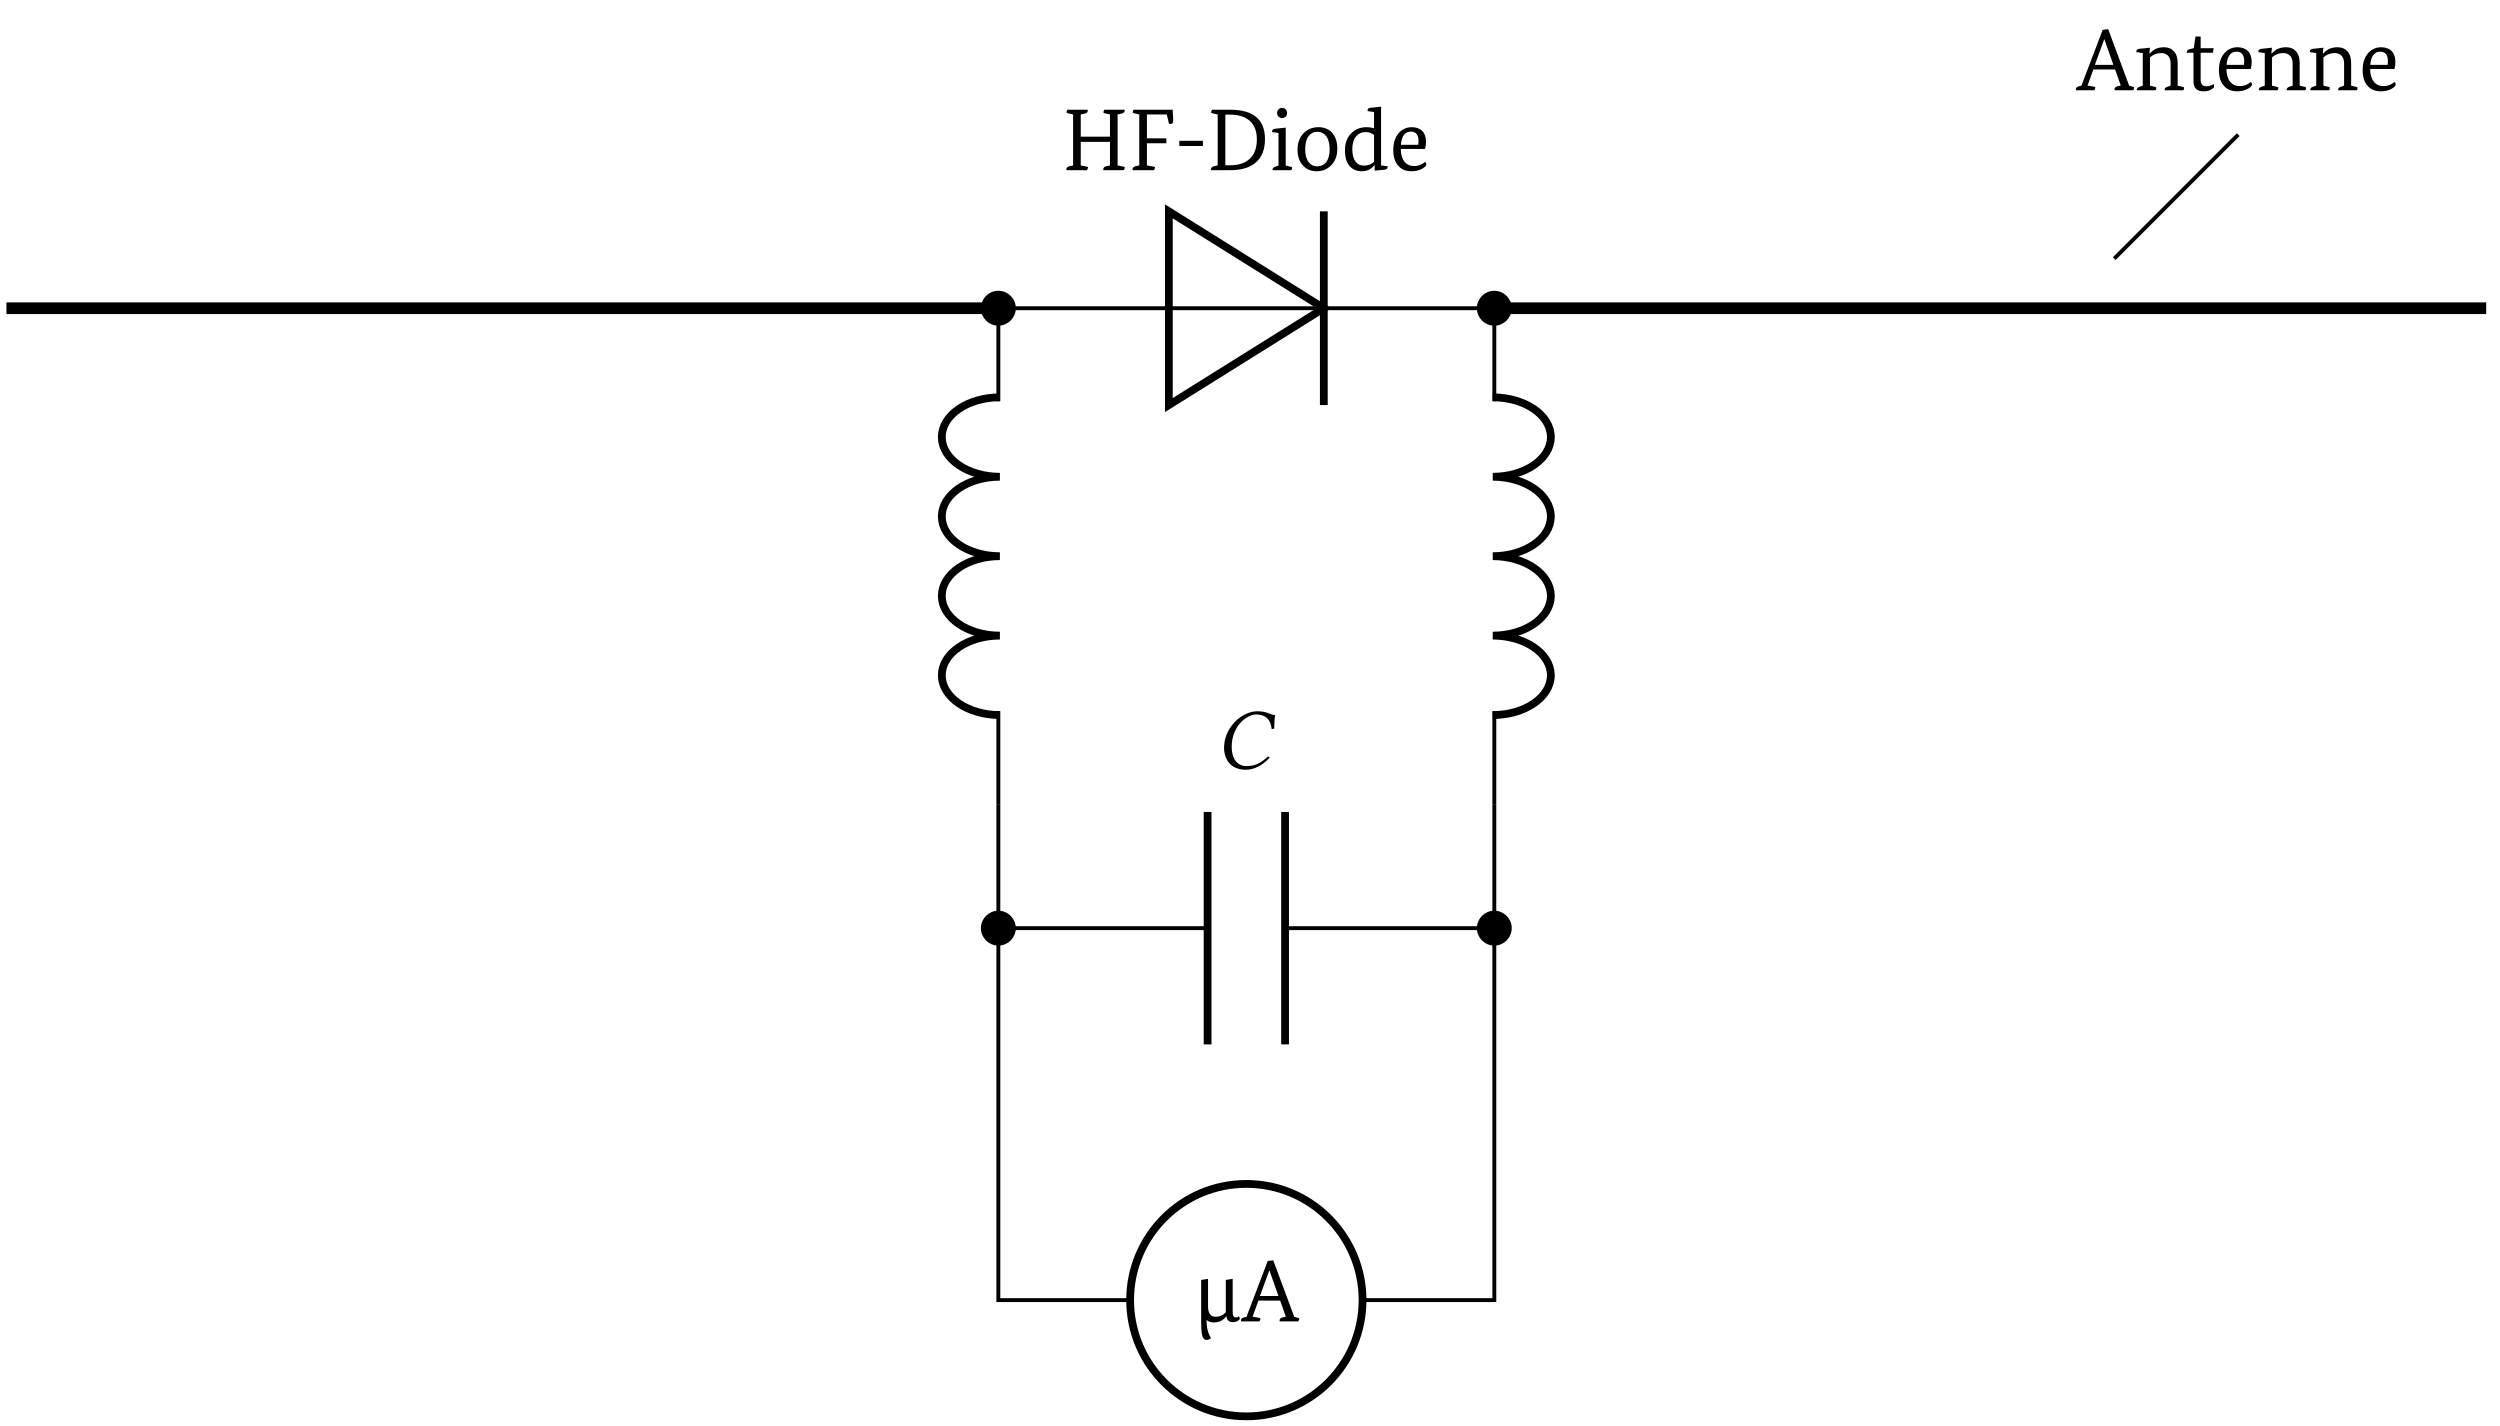
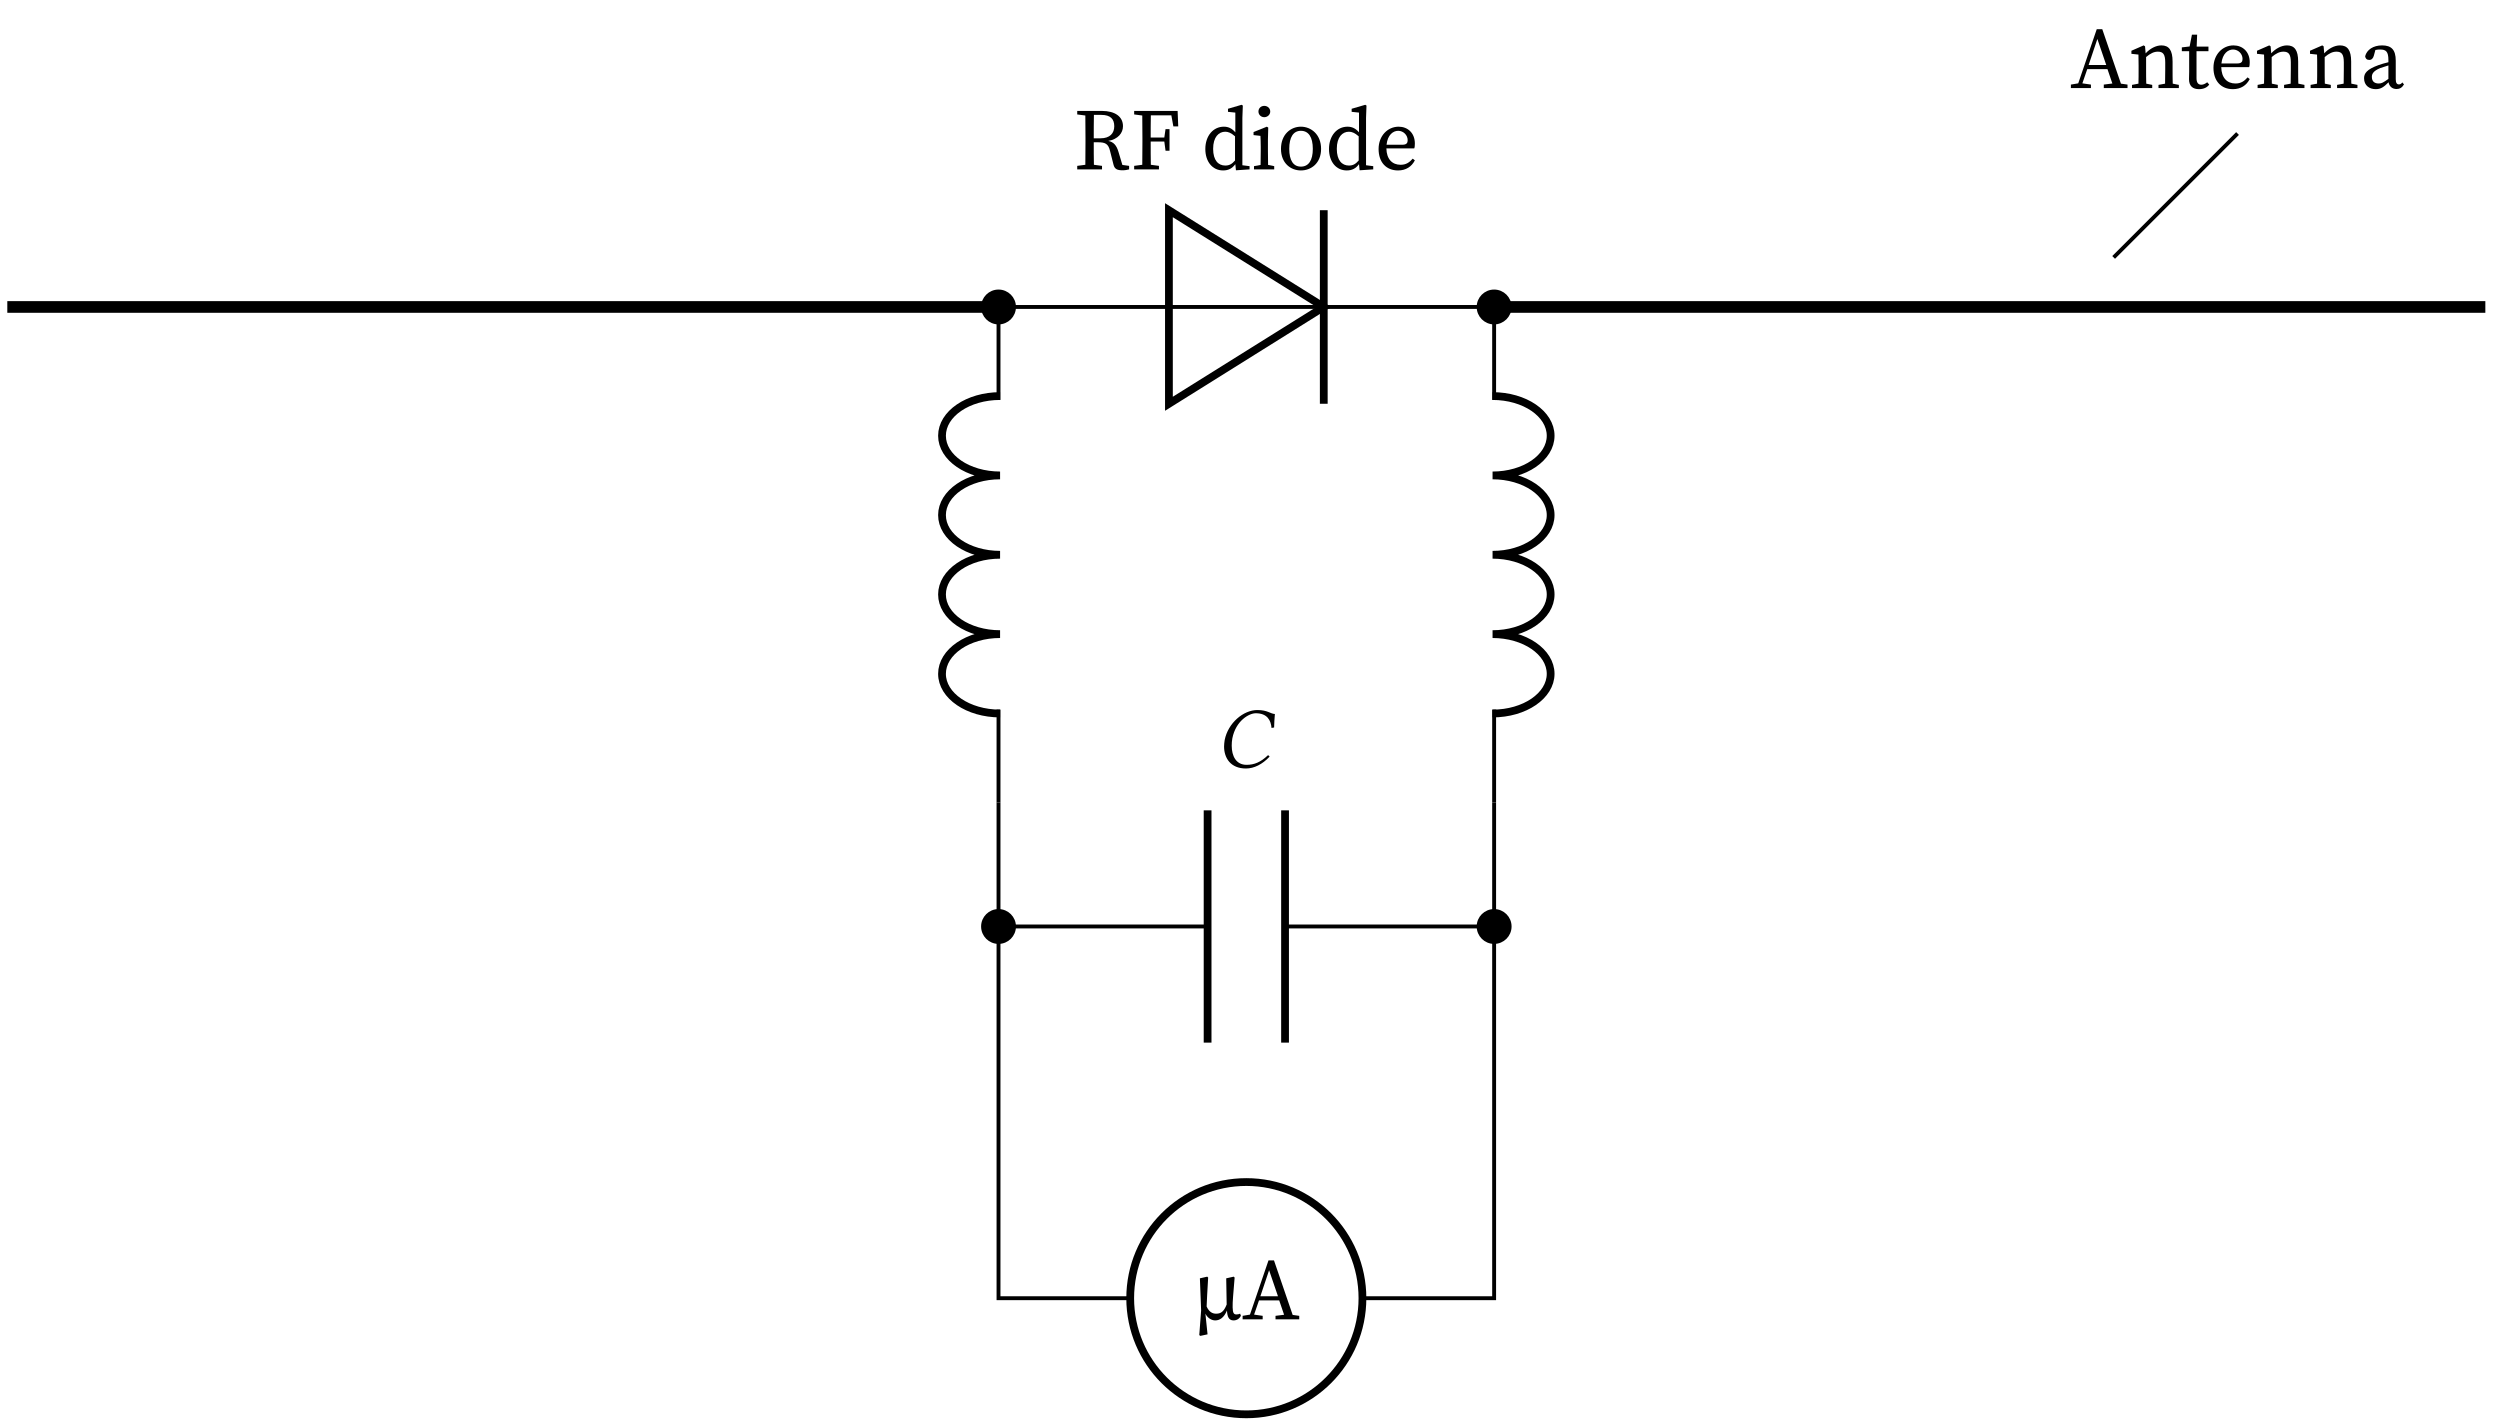
- <svg xmlns="http://www.w3.org/2000/svg" xmlns:xlink="http://www.w3.org/1999/xlink" width="255.243pt" height="145.5pt" viewBox="0 0 255.243 145.5" version="1.2">
+ <svg xmlns="http://www.w3.org/2000/svg" xmlns:xlink="http://www.w3.org/1999/xlink" width="255.243" height="145.396" viewBox="0 0 255.243 145.396">
  <defs>
    <g>
-       <symbol overflow="visible" id="glyph0-0">
-         <path style="stroke:none;" d="M 0.453 0 L 0.453 -6.25 L 4.812 -6.25 L 4.812 0 Z M 0.891 -0.453 L 4.359 -0.453 L 4.359 -5.812 L 0.891 -5.812 Z M 0.891 -0.453 " />
-       </symbol>
-       <symbol overflow="visible" id="glyph0-1">
-         <path style="stroke:none;" d="M 4.484 -0.484 L 3.906 -2.125 L 1.688 -2.125 L 1.094 -0.484 L 1.766 -0.359 C 1.848 -0.348 1.891 -0.316 1.891 -0.266 C 1.891 -0.223 1.859 -0.133 1.797 0 L -0.078 0 C -0.086 -0.02 -0.094 -0.047 -0.094 -0.078 C -0.094 -0.254 0.008 -0.363 0.219 -0.406 L 0.469 -0.469 L 2.641 -6.172 L 3.203 -6.234 L 5.344 -0.469 L 5.734 -0.359 C 5.816 -0.336 5.859 -0.305 5.859 -0.266 C 5.859 -0.234 5.828 -0.145 5.766 0 L 3.859 0 C 3.848 -0.02 3.844 -0.047 3.844 -0.078 C 3.844 -0.242 3.941 -0.352 4.141 -0.406 Z M 1.844 -2.594 L 3.734 -2.594 L 2.812 -5.203 L 2.797 -5.203 Z M 1.844 -2.594 " />
-       </symbol>
-       <symbol overflow="visible" id="glyph0-2">
-         <path style="stroke:none;" d="M 0.906 -0.469 L 0.906 -3.797 L 0.266 -3.891 C 0.254 -3.91 0.25 -3.93 0.25 -3.953 C 0.25 -4.117 0.359 -4.211 0.578 -4.234 L 1.641 -4.344 L 1.578 -3.75 L 1.609 -3.75 C 1.805 -3.945 1.977 -4.086 2.125 -4.172 C 2.395 -4.316 2.711 -4.391 3.078 -4.391 C 3.516 -4.391 3.852 -4.25 4.094 -3.969 C 4.344 -3.695 4.469 -3.305 4.469 -2.797 L 4.469 -0.469 L 5 -0.344 C 5.082 -0.332 5.125 -0.297 5.125 -0.234 C 5.125 -0.148 5.098 -0.07 5.047 0 L 3.141 0 C 3.141 -0.02 3.141 -0.039 3.141 -0.062 C 3.141 -0.195 3.234 -0.297 3.422 -0.359 L 3.75 -0.469 L 3.75 -2.75 C 3.75 -3.113 3.645 -3.391 3.438 -3.578 C 3.27 -3.723 3.051 -3.797 2.781 -3.797 C 2.352 -3.797 1.973 -3.648 1.641 -3.359 L 1.641 -0.469 L 2.172 -0.344 C 2.254 -0.332 2.297 -0.297 2.297 -0.234 C 2.297 -0.148 2.266 -0.07 2.203 0 L 0.312 0 C 0.301 -0.02 0.297 -0.039 0.297 -0.062 C 0.297 -0.195 0.391 -0.297 0.578 -0.359 Z M 0.906 -0.469 " />
-       </symbol>
-       <symbol overflow="visible" id="glyph0-3">
-         <path style="stroke:none;" d="M 0.859 -4.297 L 1.031 -5.484 L 1.562 -5.484 L 1.562 -4.297 L 2.891 -4.297 L 2.812 -3.828 L 1.562 -3.828 L 1.562 -1.078 C 1.562 -0.629 1.754 -0.406 2.141 -0.406 C 2.43 -0.406 2.676 -0.484 2.875 -0.641 C 2.914 -0.578 2.938 -0.488 2.938 -0.375 C 2.938 -0.301 2.859 -0.211 2.703 -0.109 C 2.484 0.035 2.207 0.109 1.875 0.109 C 1.176 0.109 0.828 -0.234 0.828 -0.922 L 0.828 -3.828 L 0.156 -3.828 C 0.145 -3.848 0.141 -3.867 0.141 -3.891 C 0.141 -4.035 0.234 -4.133 0.422 -4.188 Z M 0.859 -4.297 " />
-       </symbol>
-       <symbol overflow="visible" id="glyph0-4">
-         <path style="stroke:none;" d="M 1.156 -2.172 C 1.164 -1.609 1.289 -1.176 1.531 -0.875 C 1.77 -0.57 2.109 -0.422 2.547 -0.422 C 2.941 -0.422 3.305 -0.562 3.641 -0.844 C 3.711 -0.801 3.754 -0.719 3.766 -0.594 C 3.766 -0.457 3.629 -0.312 3.359 -0.156 C 3.047 0.02 2.676 0.109 2.25 0.109 C 1.707 0.109 1.273 -0.055 0.953 -0.391 C 0.578 -0.773 0.391 -1.332 0.391 -2.062 C 0.391 -2.801 0.582 -3.383 0.969 -3.812 C 1.32 -4.195 1.758 -4.391 2.281 -4.391 C 2.738 -4.391 3.102 -4.254 3.375 -3.984 C 3.613 -3.711 3.734 -3.348 3.734 -2.891 C 3.734 -2.691 3.703 -2.453 3.641 -2.172 Z M 2.188 -3.938 C 1.582 -3.938 1.242 -3.488 1.172 -2.594 L 2.938 -2.594 C 2.957 -2.719 2.969 -2.844 2.969 -2.969 C 2.969 -3.613 2.707 -3.938 2.188 -3.938 Z M 2.188 -3.938 " />
-       </symbol>
-       <symbol overflow="visible" id="glyph0-5">
-         <path style="stroke:none;" d="M 2.594 -6.172 C 2.594 -6.141 2.594 -6.113 2.594 -6.094 C 2.594 -5.938 2.492 -5.832 2.297 -5.781 L 1.875 -5.688 L 1.875 -3.422 L 4.859 -3.422 L 4.859 -5.688 L 4.312 -5.812 C 4.227 -5.832 4.188 -5.867 4.188 -5.922 C 4.188 -5.973 4.219 -6.055 4.281 -6.172 L 6.359 -6.172 C 6.359 -6.141 6.359 -6.113 6.359 -6.094 C 6.359 -5.938 6.258 -5.832 6.062 -5.781 L 5.641 -5.688 L 5.641 -0.484 L 6.25 -0.359 C 6.332 -0.348 6.375 -0.316 6.375 -0.266 C 6.375 -0.234 6.344 -0.145 6.281 0 L 4.188 0 C 4.176 -0.02 4.172 -0.047 4.172 -0.078 C 4.172 -0.242 4.273 -0.352 4.484 -0.406 L 4.859 -0.484 L 4.859 -2.891 L 1.875 -2.891 L 1.875 -0.484 L 2.5 -0.359 C 2.582 -0.348 2.625 -0.316 2.625 -0.266 C 2.625 -0.234 2.586 -0.145 2.516 0 L 0.422 0 C 0.41 -0.02 0.406 -0.047 0.406 -0.078 C 0.406 -0.242 0.508 -0.352 0.719 -0.406 L 1.094 -0.484 L 1.094 -5.688 L 0.547 -5.812 C 0.461 -5.832 0.422 -5.867 0.422 -5.922 C 0.422 -5.973 0.453 -6.055 0.516 -6.172 Z M 2.594 -6.172 " />
-       </symbol>
-       <symbol overflow="visible" id="glyph0-6">
-         <path style="stroke:none;" d="M 4.5 -6.172 C 4.539 -5.672 4.562 -5.316 4.562 -5.109 C 4.562 -4.848 4.477 -4.719 4.312 -4.719 C 4.25 -4.719 4.188 -4.727 4.125 -4.75 L 3.906 -5.688 L 1.875 -5.688 L 1.875 -3.25 L 3.859 -3.25 L 3.859 -2.75 L 1.875 -2.75 L 1.875 -0.484 L 2.578 -0.359 C 2.66 -0.348 2.703 -0.316 2.703 -0.266 C 2.703 -0.234 2.672 -0.145 2.609 0 L 0.422 0 C 0.41 -0.02 0.406 -0.047 0.406 -0.078 C 0.406 -0.242 0.508 -0.352 0.719 -0.406 L 1.094 -0.484 L 1.094 -5.688 L 0.547 -5.812 C 0.461 -5.832 0.422 -5.867 0.422 -5.922 C 0.422 -5.973 0.453 -6.055 0.516 -6.172 Z M 4.5 -6.172 " />
-       </symbol>
-       <symbol overflow="visible" id="glyph0-7">
-         <path style="stroke:none;" d="M 2.953 -2.469 L 0.547 -2.469 L 0.547 -3 L 2.953 -3 Z M 2.953 -2.469 " />
-       </symbol>
-       <symbol overflow="visible" id="glyph0-8">
-         <path style="stroke:none;" d="M 2.375 -6.172 C 4.738 -6.172 5.922 -5.172 5.922 -3.172 C 5.922 -2.117 5.609 -1.32 4.984 -0.781 C 4.379 -0.258 3.508 0 2.375 0 L 0.422 0 C 0.41 -0.02 0.406 -0.047 0.406 -0.078 C 0.406 -0.242 0.508 -0.352 0.719 -0.406 L 1.094 -0.484 L 1.094 -5.688 L 0.547 -5.812 C 0.461 -5.832 0.422 -5.867 0.422 -5.922 C 0.422 -5.973 0.453 -6.055 0.516 -6.172 Z M 2.344 -0.5 C 3.227 -0.5 3.906 -0.723 4.375 -1.172 C 4.852 -1.617 5.094 -2.273 5.094 -3.141 C 5.094 -3.973 4.852 -4.602 4.375 -5.031 C 3.906 -5.457 3.227 -5.672 2.344 -5.672 L 1.875 -5.672 L 1.875 -0.5 Z M 2.344 -0.5 " />
-       </symbol>
-       <symbol overflow="visible" id="glyph0-9">
-         <path style="stroke:none;" d="M 0.906 -0.469 L 0.906 -3.797 L 0.266 -3.891 C 0.254 -3.91 0.25 -3.93 0.25 -3.953 C 0.25 -4.117 0.359 -4.211 0.578 -4.234 L 1.641 -4.344 L 1.641 -0.469 L 2.172 -0.344 C 2.254 -0.332 2.297 -0.297 2.297 -0.234 C 2.297 -0.148 2.266 -0.07 2.203 0 L 0.312 0 C 0.301 -0.02 0.297 -0.039 0.297 -0.062 C 0.297 -0.195 0.391 -0.297 0.578 -0.359 Z M 0.766 -5.844 C 0.766 -5.988 0.812 -6.109 0.906 -6.203 C 1 -6.305 1.117 -6.359 1.266 -6.359 C 1.422 -6.359 1.547 -6.305 1.641 -6.203 C 1.734 -6.109 1.781 -5.988 1.781 -5.844 C 1.781 -5.688 1.734 -5.562 1.641 -5.469 C 1.547 -5.375 1.422 -5.328 1.266 -5.328 C 1.117 -5.328 1 -5.375 0.906 -5.469 C 0.812 -5.562 0.766 -5.688 0.766 -5.844 Z M 0.766 -5.844 " />
-       </symbol>
-       <symbol overflow="visible" id="glyph0-10">
-         <path style="stroke:none;" d="M 2.344 0.109 C 1.789 0.109 1.336 -0.07 0.984 -0.438 C 0.586 -0.832 0.391 -1.383 0.391 -2.094 C 0.391 -2.801 0.609 -3.375 1.047 -3.812 C 1.453 -4.195 1.941 -4.391 2.516 -4.391 C 3.078 -4.391 3.531 -4.219 3.875 -3.875 C 4.258 -3.477 4.453 -2.914 4.453 -2.188 C 4.453 -1.469 4.234 -0.895 3.797 -0.469 C 3.398 -0.082 2.914 0.109 2.344 0.109 Z M 2.406 -0.391 C 2.781 -0.391 3.082 -0.531 3.312 -0.812 C 3.551 -1.125 3.672 -1.566 3.672 -2.141 C 3.672 -2.711 3.551 -3.16 3.312 -3.484 C 3.082 -3.773 2.781 -3.922 2.406 -3.922 C 2.039 -3.922 1.75 -3.773 1.531 -3.484 C 1.289 -3.172 1.172 -2.723 1.172 -2.141 C 1.172 -1.566 1.289 -1.125 1.531 -0.812 C 1.75 -0.531 2.039 -0.391 2.406 -0.391 Z M 2.406 -0.391 " />
-       </symbol>
-       <symbol overflow="visible" id="glyph0-11">
-         <path style="stroke:none;" d="M 3.422 -0.516 L 3.391 -0.516 C 3.086 -0.098 2.66 0.109 2.109 0.109 C 1.629 0.109 1.234 -0.047 0.922 -0.359 C 0.566 -0.723 0.391 -1.273 0.391 -2.016 C 0.391 -2.797 0.625 -3.398 1.094 -3.828 C 1.5 -4.203 2 -4.391 2.594 -4.391 C 2.863 -4.391 3.117 -4.352 3.359 -4.281 L 3.359 -5.938 L 2.703 -6.031 C 2.703 -6.051 2.703 -6.078 2.703 -6.109 C 2.703 -6.273 2.812 -6.363 3.031 -6.375 L 4.078 -6.484 L 4.078 -0.484 L 4.734 -0.406 C 4.742 -0.375 4.75 -0.348 4.75 -0.328 C 4.75 -0.16 4.641 -0.066 4.422 -0.047 L 3.422 0.047 Z M 2.328 -0.469 C 2.754 -0.469 3.098 -0.598 3.359 -0.859 L 3.359 -3.578 C 3.141 -3.785 2.852 -3.891 2.5 -3.891 C 2.102 -3.891 1.781 -3.742 1.531 -3.453 C 1.27 -3.141 1.141 -2.703 1.141 -2.141 C 1.141 -1.578 1.254 -1.148 1.484 -0.859 C 1.68 -0.598 1.961 -0.469 2.328 -0.469 Z M 2.328 -0.469 " />
-       </symbol>
-       <symbol overflow="visible" id="glyph0-12">
-         <path style="stroke:none;" d="M 3.984 -0.922 C 3.984 -0.578 4.086 -0.406 4.297 -0.406 C 4.43 -0.406 4.539 -0.445 4.625 -0.531 C 4.676 -0.445 4.703 -0.363 4.703 -0.281 C 4.703 -0.219 4.648 -0.148 4.547 -0.078 C 4.398 0.023 4.219 0.078 4 0.078 C 3.613 0.078 3.395 -0.125 3.344 -0.531 L 3.328 -0.531 C 3.023 -0.102 2.602 0.109 2.062 0.109 C 1.781 0.109 1.531 0.023 1.312 -0.141 C 1.312 0.598 1.461 1.211 1.766 1.703 C 1.754 1.742 1.695 1.785 1.594 1.828 C 1.5 1.867 1.406 1.891 1.312 1.891 C 1.07 1.891 0.914 1.691 0.844 1.297 C 0.789 1.023 0.766 0.539 0.766 -0.156 L 0.766 -4.234 L 1.469 -4.344 L 1.469 -1.531 C 1.469 -0.82 1.734 -0.469 2.266 -0.469 C 2.648 -0.469 2.988 -0.617 3.281 -0.922 L 3.281 -4.234 L 3.984 -4.344 Z M 3.984 -0.922 " />
-       </symbol>
-       <symbol overflow="visible" id="glyph1-0">
-         <path style="stroke:none;" d="M 0 0 L 4.469 0 L 4.469 -6.234 L 0 -6.234 Z M 0.719 -0.453 L 2.234 -2.719 L 3.75 -0.453 Z M 0.453 -5.391 L 1.969 -3.125 L 0.453 -0.844 Z M 2.5 -3.125 L 4.016 -5.391 L 4.016 -0.844 Z M 2.234 -3.516 L 0.719 -5.781 L 3.75 -5.781 Z M 2.234 -3.516 " />
-       </symbol>
-       <symbol overflow="visible" id="glyph1-1">
-         <path style="stroke:none;" d="M 2.406 0.094 C 3.234 0.094 4.078 -0.328 4.812 -1.125 C 4.797 -1.203 4.75 -1.25 4.641 -1.25 C 3.906 -0.547 3.266 -0.281 2.469 -0.281 C 1.391 -0.281 0.953 -1.188 0.953 -2.234 C 0.953 -2.469 0.969 -2.734 1.016 -2.984 C 1.375 -4.797 2.734 -5.547 3.422 -5.547 C 4.609 -5.547 4.953 -4.828 5.031 -4.062 L 5.297 -4.094 C 5.297 -4.562 5.312 -5 5.375 -5.484 C 4.891 -5.5 4.625 -5.875 3.578 -5.875 C 2.156 -5.875 0.578 -4.578 0.234 -2.812 C 0.203 -2.594 0.172 -2.375 0.172 -2.156 C 0.172 -0.969 0.844 0.094 2.406 0.094 Z M 2.406 0.094 " />
-       </symbol>
+       <g id="glyph-0-0">
+         <path d="M 2.75 -5.016 L 3.656 -2.359 L 1.859 -2.359 Z M 0.047 0 L 2.094 0 L 2.094 -0.359 L 1.219 -0.484 L 1.719 -1.938 L 3.781 -1.938 L 4.281 -0.469 L 3.406 -0.359 L 3.406 0 L 5.828 0 L 5.828 -0.359 L 5.156 -0.453 L 3.25 -6.016 L 2.688 -6.016 L 0.797 -0.484 L 0.047 -0.359 Z M 0.047 0 " />
+       </g>
+       <g id="glyph-0-1">
+         <path d="M 3.359 -4.359 C 2.797 -4.359 2.188 -4.031 1.75 -3.547 L 1.688 -4.266 L 1.547 -4.359 L 0.297 -3.812 L 0.297 -3.5 L 1.016 -3.422 C 1.031 -3.062 1.031 -2.797 1.031 -2.297 L 1.031 -1.875 C 1.031 -1.469 1.031 -0.891 1.016 -0.453 L 0.359 -0.328 L 0.359 0 L 2.422 0 L 2.422 -0.328 L 1.812 -0.453 C 1.797 -0.891 1.797 -1.484 1.797 -1.875 L 1.797 -3.172 C 2.25 -3.547 2.594 -3.719 3 -3.719 C 3.531 -3.719 3.75 -3.453 3.75 -2.625 L 3.75 -1.875 C 3.75 -1.469 3.734 -0.891 3.734 -0.453 L 3.062 -0.328 L 3.062 0 L 5.141 0 L 5.141 -0.328 L 4.516 -0.453 C 4.5 -0.891 4.5 -1.469 4.5 -1.875 L 4.5 -2.703 C 4.5 -3.875 4.125 -4.359 3.359 -4.359 Z M 3.359 -4.359 " />
+       </g>
+       <g id="glyph-0-2">
+         <path d="M 1.578 -1 L 1.578 -3.766 L 2.797 -3.766 L 2.797 -4.234 L 1.594 -4.234 L 1.641 -5.453 L 1.109 -5.453 L 0.875 -4.25 L 0.078 -4.156 L 0.078 -3.766 L 0.828 -3.766 L 0.828 -1.656 C 0.828 -1.312 0.812 -1.125 0.812 -0.906 C 0.812 -0.203 1.203 0.109 1.828 0.109 C 2.281 0.109 2.656 -0.047 2.875 -0.359 L 2.672 -0.594 C 2.438 -0.422 2.266 -0.344 2.062 -0.344 C 1.766 -0.344 1.578 -0.547 1.578 -1 Z M 1.578 -1 " />
+       </g>
+       <g id="glyph-0-3">
+         <path d="M 2.406 -3.938 C 2.953 -3.938 3.375 -3.484 3.375 -2.984 C 3.375 -2.719 3.281 -2.516 2.844 -2.516 L 1.219 -2.516 C 1.328 -3.547 1.906 -3.938 2.406 -3.938 Z M 2.453 -4.359 C 1.344 -4.359 0.406 -3.438 0.406 -2.078 C 0.406 -0.719 1.188 0.109 2.391 0.109 C 3.203 0.109 3.781 -0.281 4.109 -0.922 L 3.891 -1.094 C 3.562 -0.719 3.219 -0.469 2.656 -0.469 C 1.797 -0.469 1.219 -1.047 1.203 -2.141 L 4.047 -2.141 C 4.094 -2.25 4.109 -2.438 4.109 -2.641 C 4.109 -3.719 3.375 -4.359 2.453 -4.359 Z M 2.453 -4.359 " />
+       </g>
+       <g id="glyph-0-4">
+         <path d="M 3.719 0.094 C 4.031 0.094 4.281 -0.031 4.484 -0.375 L 4.312 -0.578 C 4.219 -0.453 4.109 -0.375 3.969 -0.375 C 3.766 -0.375 3.641 -0.516 3.641 -0.906 L 3.641 -2.797 C 3.641 -3.922 3.188 -4.359 2.25 -4.359 C 1.344 -4.359 0.688 -3.922 0.516 -3.25 C 0.547 -3.016 0.688 -2.875 0.938 -2.875 C 1.172 -2.875 1.328 -3.031 1.406 -3.312 L 1.562 -3.891 C 1.75 -3.938 1.922 -3.938 2.047 -3.938 C 2.641 -3.938 2.891 -3.734 2.891 -2.859 L 2.891 -2.641 C 2.531 -2.562 2.156 -2.438 1.875 -2.344 C 0.672 -1.906 0.406 -1.5 0.406 -1 C 0.406 -0.266 0.953 0.109 1.594 0.109 C 2.125 0.109 2.422 -0.109 2.906 -0.594 C 2.984 -0.172 3.281 0.094 3.719 0.094 Z M 1.203 -1.141 C 1.203 -1.406 1.297 -1.734 2.062 -2.047 C 2.25 -2.109 2.578 -2.219 2.891 -2.312 L 2.891 -0.938 C 2.375 -0.578 2.219 -0.469 1.906 -0.469 C 1.5 -0.469 1.203 -0.656 1.203 -1.141 Z M 1.203 -1.141 " />
+       </g>
+       <g id="glyph-0-5">
+         <path d="M 2.859 -5.562 C 3.781 -5.562 4.172 -5.141 4.172 -4.406 C 4.172 -3.688 3.734 -3.172 2.766 -3.172 L 2.078 -3.172 C 2.078 -4.016 2.078 -4.766 2.094 -5.562 Z M 1.234 -2.766 C 1.234 -1.984 1.234 -1.219 1.219 -0.469 L 0.391 -0.359 L 0.391 0 L 2.922 0 L 2.922 -0.359 L 2.094 -0.469 C 2.078 -1.172 2.078 -1.906 2.078 -2.766 L 2.516 -2.766 C 3.234 -2.766 3.562 -2.625 3.734 -1.906 L 4.094 -0.484 C 4.203 -0.047 4.453 0.094 5.016 0.094 C 5.297 0.094 5.5 0.047 5.688 0 L 5.688 -0.359 L 5 -0.453 L 4.609 -1.766 C 4.406 -2.469 4.094 -2.797 3.562 -2.906 C 4.562 -3.078 5.062 -3.719 5.062 -4.406 C 5.062 -5.391 4.25 -5.969 2.891 -5.969 L 0.391 -5.969 L 0.391 -5.609 L 1.219 -5.5 C 1.234 -4.734 1.234 -3.969 1.234 -3.203 Z M 1.234 -2.766 " />
+       </g>
+       <g id="glyph-0-6">
+         <path d="M 1.234 -2.766 C 1.234 -1.984 1.234 -1.219 1.219 -0.469 L 0.391 -0.359 L 0.391 0 L 2.922 0 L 2.922 -0.359 L 2.094 -0.469 C 2.078 -1.203 2.078 -1.953 2.078 -2.844 L 3.469 -2.844 L 3.594 -1.906 L 4 -1.906 L 4 -4.109 L 3.594 -4.109 L 3.469 -3.25 L 2.078 -3.25 C 2.078 -3.984 2.078 -4.766 2.094 -5.516 L 4.188 -5.516 L 4.391 -4.391 L 4.891 -4.391 L 4.828 -5.969 L 0.391 -5.969 L 0.391 -5.609 L 1.219 -5.5 C 1.234 -4.734 1.234 -3.969 1.234 -3.203 Z M 1.234 -2.766 " />
+       </g>
+       <g id="glyph-0-7">
+         <path d="M 1.203 -2.094 C 1.203 -3.312 1.781 -3.844 2.438 -3.844 C 2.734 -3.844 3.031 -3.734 3.438 -3.375 L 3.438 -0.906 C 3.109 -0.531 2.844 -0.391 2.438 -0.391 C 1.734 -0.391 1.203 -0.922 1.203 -2.094 Z M 4.922 0 L 4.922 -0.328 L 4.188 -0.422 L 4.188 -5.25 L 4.234 -6.516 L 4.109 -6.594 L 2.719 -6.188 L 2.719 -5.875 L 3.469 -5.797 L 3.469 -3.781 C 3.109 -4.203 2.734 -4.359 2.297 -4.359 C 1.219 -4.359 0.406 -3.438 0.406 -2.078 C 0.406 -0.781 1.141 0.109 2.219 0.109 C 2.781 0.109 3.156 -0.109 3.469 -0.531 L 3.531 0.094 Z M 4.922 0 " />
+       </g>
+       <g id="glyph-0-8">
+         <path d="M 1.359 -5.328 C 1.688 -5.328 1.969 -5.578 1.969 -5.906 C 1.969 -6.25 1.688 -6.484 1.359 -6.484 C 1.031 -6.484 0.766 -6.25 0.766 -5.906 C 0.766 -5.578 1.031 -5.328 1.359 -5.328 Z M 2.375 -0.328 L 1.75 -0.453 C 1.75 -0.891 1.734 -1.484 1.734 -1.875 L 1.734 -3.047 L 1.766 -4.266 L 1.625 -4.359 L 0.266 -3.812 L 0.266 -3.5 L 0.969 -3.422 C 0.984 -3.062 1 -2.781 1 -2.297 L 1 -1.875 C 1 -1.484 0.984 -0.891 0.984 -0.453 L 0.312 -0.328 L 0.312 0 L 2.375 0 Z M 2.375 -0.328 " />
+       </g>
+       <g id="glyph-0-9">
+         <path d="M 2.438 0.109 C 3.484 0.109 4.5 -0.625 4.5 -2.094 C 4.5 -3.578 3.469 -4.359 2.438 -4.359 C 1.406 -4.359 0.406 -3.578 0.406 -2.094 C 0.406 -0.625 1.406 0.109 2.438 0.109 Z M 2.438 -0.281 C 1.672 -0.281 1.25 -0.906 1.25 -2.094 C 1.25 -3.297 1.672 -3.938 2.438 -3.938 C 3.219 -3.938 3.656 -3.297 3.656 -2.094 C 3.656 -0.906 3.219 -0.281 2.438 -0.281 Z M 2.438 -0.281 " />
+       </g>
+       <g id="glyph-0-10">
+         <path d="M 0.703 1.609 L 0.812 1.688 L 1.547 1.531 L 1.328 -0.578 C 1.562 -0.109 1.984 0.109 2.328 0.109 C 2.812 0.109 3.234 -0.188 3.531 -0.906 C 3.562 -0.266 3.719 0.109 4.203 0.109 C 4.562 0.109 4.812 -0.094 4.953 -0.359 L 4.875 -0.578 C 4.766 -0.531 4.625 -0.5 4.5 -0.5 C 4.219 -0.5 4.125 -0.656 4.109 -1.219 C 4.094 -1.828 4.172 -2.484 4.312 -4.266 L 4.219 -4.359 L 3.453 -4.188 L 3.5 -1.516 C 3.203 -0.75 2.875 -0.578 2.422 -0.578 C 2.078 -0.578 1.719 -0.719 1.453 -1.312 C 1.469 -1.984 1.531 -2.781 1.609 -4.266 L 1.516 -4.359 L 0.766 -4.188 L 0.891 -0.906 Z M 0.703 1.609 " />
+       </g>
+       <g id="glyph-1-0">
+         <path d="M 2.406 0.094 C 3.234 0.094 4.078 -0.328 4.812 -1.109 C 4.781 -1.203 4.734 -1.25 4.641 -1.25 C 3.906 -0.547 3.25 -0.281 2.469 -0.281 C 1.391 -0.281 0.953 -1.188 0.953 -2.234 C 0.953 -2.469 0.969 -2.734 1.016 -2.984 C 1.375 -4.797 2.734 -5.547 3.406 -5.547 C 4.594 -5.547 4.953 -4.812 5.016 -4.047 L 5.281 -4.094 C 5.297 -4.547 5.312 -4.984 5.359 -5.469 C 4.875 -5.5 4.625 -5.875 3.562 -5.875 C 2.156 -5.875 0.578 -4.562 0.234 -2.812 C 0.203 -2.594 0.172 -2.375 0.172 -2.156 C 0.172 -0.969 0.844 0.094 2.406 0.094 Z M 2.406 0.094 " />
+       </g>
    </g>
-     <clipPath id="clip1">
-       <path d="M 0.059 30 L 103 30 L 103 33 L 0.059 33 Z M 0.059 30 " />
+     <clipPath id="clip-0">
+       <path clip-rule="nonzero" d="M 0.152 30 L 103 30 L 103 32 L 0.152 32 Z M 0.152 30 " />
    </clipPath>
-     <clipPath id="clip2">
-       <path d="M 151 30 L 254.43 30 L 254.43 33 L 151 33 Z M 151 30 " />
+     <clipPath id="clip-1">
+       <path clip-rule="nonzero" d="M 151 30 L 254.34 30 L 254.34 32 L 151 32 Z M 151 30 " />
    </clipPath>
-     <clipPath id="clip3">
-       <path d="M 104 109 L 151 109 L 151 145 L 104 145 Z M 104 109 " />
+     <clipPath id="clip-2">
+       <path clip-rule="nonzero" d="M 104 109 L 151 109 L 151 144.793 L 104 144.793 Z M 104 109 " />
    </clipPath>
  </defs>
-   <g id="surface1">
-     <path style="fill:none;stroke-width:0.399;stroke-linecap:butt;stroke-linejoin:miter;stroke:rgb(0%,0%,0%);stroke-opacity:1;stroke-miterlimit:10;" d="M 228.647 170.213 L 215.943 157.513 " transform="matrix(0.996575,0,0,-0.996575,0.655808,183.3758)" />
-     <g style="fill:rgb(0%,0%,0%);fill-opacity:1;">
-       <use xlink:href="#glyph0-1" x="212.038" y="9.215" />
-       <use xlink:href="#glyph0-2" x="217.864" y="9.215" />
-       <use xlink:href="#glyph0-3" x="223.119" y="9.215" />
-       <use xlink:href="#glyph0-4" x="226.157" y="9.215" />
-       <use xlink:href="#glyph0-2" x="230.321" y="9.215" />
-       <use xlink:href="#glyph0-2" x="235.575" y="9.215" />
-       <use xlink:href="#glyph0-4" x="240.829" y="9.215" />
-     </g>
-     <g clip-path="url(#clip1)" clip-rule="nonzero">
-       <path style="fill:none;stroke-width:1.196;stroke-linecap:butt;stroke-linejoin:miter;stroke:rgb(0%,0%,0%);stroke-opacity:1;stroke-miterlimit:10;" d="M 0 152.429 L 50.811 152.429 M 50.811 152.429 L 101.622 152.429 " transform="matrix(0.996575,0,0,-0.996575,0.655808,183.3758)" />
-     </g>
-     <path style="fill:none;stroke-width:0.399;stroke-linecap:butt;stroke-linejoin:miter;stroke:rgb(0%,0%,0%);stroke-opacity:1;stroke-miterlimit:10;" d="M 101.622 152.429 L 119.088 152.429 M 134.963 152.429 L 152.433 152.429 " transform="matrix(0.996575,0,0,-0.996575,0.655808,183.3758)" />
-     <path style="fill:none;stroke-width:0.797;stroke-linecap:butt;stroke-linejoin:miter;stroke:rgb(0%,0%,0%);stroke-opacity:1;stroke-miterlimit:10;" d="M 134.963 152.429 L 119.088 162.354 L 119.088 142.508 Z M 134.963 152.429 " transform="matrix(0.996575,0,0,-0.996575,0.655808,183.3758)" />
-     <path style="fill:none;stroke-width:0.399;stroke-linecap:butt;stroke-linejoin:miter;stroke:rgb(0%,0%,0%);stroke-opacity:1;stroke-miterlimit:10;" d="M 134.963 152.429 L 119.088 152.429 " transform="matrix(0.996575,0,0,-0.996575,0.655808,183.3758)" />
-     <path style="fill:none;stroke-width:0.797;stroke-linecap:butt;stroke-linejoin:miter;stroke:rgb(0%,0%,0%);stroke-opacity:1;stroke-miterlimit:10;" d="M 134.963 142.508 L 134.963 162.354 " transform="matrix(0.996575,0,0,-0.996575,0.655808,183.3758)" />
-     <path style="fill-rule:nonzero;fill:rgb(0%,0%,0%);fill-opacity:1;stroke-width:0.399;stroke-linecap:butt;stroke-linejoin:miter;stroke:rgb(0%,0%,0%);stroke-opacity:1;stroke-miterlimit:10;" d="M 103.209 152.429 C 103.209 153.307 102.496 154.017 101.622 154.017 C 100.744 154.017 100.034 153.307 100.034 152.429 C 100.034 151.555 100.744 150.842 101.622 150.842 C 102.496 150.842 103.209 151.555 103.209 152.429 Z M 103.209 152.429 " transform="matrix(0.996575,0,0,-0.996575,0.655808,183.3758)" />
-     <path style="fill-rule:nonzero;fill:rgb(0%,0%,0%);fill-opacity:1;stroke-width:0.399;stroke-linecap:butt;stroke-linejoin:miter;stroke:rgb(0%,0%,0%);stroke-opacity:1;stroke-miterlimit:10;" d="M 154.016 152.429 C 154.016 153.307 153.307 154.017 152.433 154.017 C 151.555 154.017 150.845 153.307 150.845 152.429 C 150.845 151.555 151.555 150.842 152.433 150.842 C 153.307 150.842 154.016 151.555 154.016 152.429 Z M 154.016 152.429 " transform="matrix(0.996575,0,0,-0.996575,0.655808,183.3758)" />
-     <g style="fill:rgb(0%,0%,0%);fill-opacity:1;">
-       <use xlink:href="#glyph0-5" x="108.466" y="17.375" />
-       <use xlink:href="#glyph0-6" x="115.222" y="17.375" />
-     </g>
-     <g style="fill:rgb(0%,0%,0%);fill-opacity:1;">
-       <use xlink:href="#glyph0-7" x="119.859" y="17.375" />
-     </g>
-     <g style="fill:rgb(0%,0%,0%);fill-opacity:1;">
-       <use xlink:href="#glyph0-8" x="123.228" y="17.375" />
-       <use xlink:href="#glyph0-9" x="129.626" y="17.375" />
-     </g>
-     <g style="fill:rgb(0%,0%,0%);fill-opacity:1;">
-       <use xlink:href="#glyph0-10" x="132.083" y="17.375" />
-       <use xlink:href="#glyph0-11" x="136.926" y="17.375" />
-       <use xlink:href="#glyph0-4" x="141.859" y="17.375" />
-     </g>
-     <g clip-path="url(#clip2)" clip-rule="nonzero">
-       <path style="fill:none;stroke-width:1.196;stroke-linecap:butt;stroke-linejoin:miter;stroke:rgb(0%,0%,0%);stroke-opacity:1;stroke-miterlimit:10;" d="M 152.433 152.429 L 203.239 152.429 M 203.239 152.429 L 254.05 152.429 " transform="matrix(0.996575,0,0,-0.996575,0.655808,183.3758)" />
-     </g>
-     <path style="fill:none;stroke-width:0.399;stroke-linecap:butt;stroke-linejoin:miter;stroke:rgb(0%,0%,0%);stroke-opacity:1;stroke-miterlimit:10;" d="M 101.622 101.622 L 101.622 111.151 M 101.622 142.9 L 101.622 152.429 " transform="matrix(0.996575,0,0,-0.996575,0.655808,183.3758)" />
-     <path style="fill:none;stroke-width:0.797;stroke-linecap:butt;stroke-linejoin:bevel;stroke:rgb(0%,0%,0%);stroke-opacity:1;stroke-miterlimit:10;" d="M 101.779 110.751 C 98.494 110.751 95.829 112.574 95.829 114.82 C 95.829 117.07 98.494 118.888 101.779 118.888 C 98.494 118.888 95.829 120.711 95.829 122.957 C 95.829 125.203 98.494 127.026 101.779 127.026 C 98.494 127.026 95.829 128.848 95.829 131.094 C 95.829 133.34 98.494 135.163 101.779 135.163 C 98.494 135.163 95.829 136.982 95.829 139.232 C 95.829 141.478 98.494 143.3 101.779 143.3 " transform="matrix(0.996575,0,0,-0.996575,0.655808,183.3758)" />
-     <path style="fill:none;stroke-width:0.399;stroke-linecap:butt;stroke-linejoin:miter;stroke:rgb(0%,0%,0%);stroke-opacity:1;stroke-miterlimit:10;" d="M 152.433 152.429 L 152.433 142.9 M 152.433 111.151 L 152.433 101.622 " transform="matrix(0.996575,0,0,-0.996575,0.655808,183.3758)" />
-     <path style="fill:none;stroke-width:0.797;stroke-linecap:butt;stroke-linejoin:bevel;stroke:rgb(0%,0%,0%);stroke-opacity:1;stroke-miterlimit:10;" d="M 152.272 143.3 C 155.561 143.3 158.222 141.478 158.222 139.232 C 158.222 136.982 155.561 135.163 152.272 135.163 C 155.561 135.163 158.222 133.34 158.222 131.094 C 158.222 128.848 155.561 127.026 152.272 127.026 C 155.561 127.026 158.222 125.203 158.222 122.957 C 158.222 120.711 155.561 118.888 152.272 118.888 C 155.561 118.888 158.222 117.07 158.222 114.82 C 158.222 112.574 155.561 110.751 152.272 110.751 " transform="matrix(0.996575,0,0,-0.996575,0.655808,183.3758)" />
-     <path style="fill:none;stroke-width:0.399;stroke-linecap:butt;stroke-linejoin:miter;stroke:rgb(0%,0%,0%);stroke-opacity:1;stroke-miterlimit:10;" d="M 101.622 101.622 L 101.622 95.269 M 101.622 95.269 L 101.622 88.919 L 123.059 88.919 M 130.996 88.919 L 152.433 88.919 L 152.433 101.622 " transform="matrix(0.996575,0,0,-0.996575,0.655808,183.3758)" />
-     <path style="fill-rule:nonzero;fill:rgb(0%,0%,0%);fill-opacity:1;stroke-width:0.399;stroke-linecap:butt;stroke-linejoin:miter;stroke:rgb(0%,0%,0%);stroke-opacity:1;stroke-miterlimit:10;" d="M 103.209 88.919 C 103.209 89.793 102.496 90.506 101.622 90.506 C 100.744 90.506 100.034 89.793 100.034 88.919 C 100.034 88.041 100.744 87.331 101.622 87.331 C 102.496 87.331 103.209 88.041 103.209 88.919 Z M 103.209 88.919 " transform="matrix(0.996575,0,0,-0.996575,0.655808,183.3758)" />
-     <path style="fill:none;stroke-width:0.797;stroke-linecap:butt;stroke-linejoin:miter;stroke:rgb(0%,0%,0%);stroke-opacity:1;stroke-miterlimit:10;" d="M 123.059 100.823 L 123.059 77.011 M 130.996 100.823 L 130.996 77.011 " transform="matrix(0.996575,0,0,-0.996575,0.655808,183.3758)" />
-     <path style="fill-rule:nonzero;fill:rgb(0%,0%,0%);fill-opacity:1;stroke-width:0.399;stroke-linecap:butt;stroke-linejoin:miter;stroke:rgb(0%,0%,0%);stroke-opacity:1;stroke-miterlimit:10;" d="M 154.016 88.919 C 154.016 89.793 153.307 90.506 152.433 90.506 C 151.555 90.506 150.845 89.793 150.845 88.919 C 150.845 88.041 151.555 87.331 152.433 87.331 C 153.307 87.331 154.016 88.041 154.016 88.919 Z M 154.016 88.919 " transform="matrix(0.996575,0,0,-0.996575,0.655808,183.3758)" />
-     <g style="fill:rgb(0%,0%,0%);fill-opacity:1;">
-       <use xlink:href="#glyph1-1" x="124.8" y="78.495" />
-     </g>
-     <path style="fill:none;stroke-width:0.399;stroke-linecap:butt;stroke-linejoin:miter;stroke:rgb(0%,0%,0%);stroke-opacity:1;stroke-miterlimit:10;" d="M 101.622 88.919 L 101.622 69.865 M 101.622 69.865 L 101.622 50.812 L 115.121 50.812 M 138.933 50.812 L 152.433 50.812 L 152.433 69.865 M 152.433 69.865 L 152.433 88.919 " transform="matrix(0.996575,0,0,-0.996575,0.655808,183.3758)" />
-     <g clip-path="url(#clip3)" clip-rule="nonzero">
-       <path style="fill:none;stroke-width:0.797;stroke-linecap:butt;stroke-linejoin:miter;stroke:rgb(0%,0%,0%);stroke-opacity:1;stroke-miterlimit:10;" d="M 127.025 62.716 C 120.452 62.716 115.121 57.385 115.121 50.812 C 115.121 44.234 120.452 38.904 127.025 38.904 C 133.603 38.904 138.933 44.234 138.933 50.812 C 138.933 57.385 133.603 62.716 127.025 62.716 Z M 127.025 62.716 " transform="matrix(0.996575,0,0,-0.996575,0.655808,183.3758)" />
-     </g>
-     <g style="fill:rgb(0%,0%,0%);fill-opacity:1;">
-       <use xlink:href="#glyph0-12" x="121.869" y="134.911" />
-       <use xlink:href="#glyph0-1" x="126.793" y="134.911" />
-     </g>
+   <path fill="none" stroke-width="0.399" stroke-linecap="butt" stroke-linejoin="miter" stroke="rgb(0%, 0%, 0%)" stroke-opacity="1" stroke-miterlimit="10" d="M 228.645 170.213 L 215.944 157.512 " transform="matrix(0.995863, 0, 0, -0.995863, 0.74656, 183.1412)" />
+   <g fill="rgb(0%, 0%, 0%)" fill-opacity="1">
+     <use xlink:href="#glyph-0-0" x="211.385" y="8.994" />
+     <use xlink:href="#glyph-0-1" x="217.314" y="8.994" />
+   </g>
+   <g fill="rgb(0%, 0%, 0%)" fill-opacity="1">
+     <use xlink:href="#glyph-0-2" x="222.68" y="8.994" />
+     <use xlink:href="#glyph-0-3" x="225.582" y="8.994" />
+     <use xlink:href="#glyph-0-1" x="230.136" y="8.994" />
+     <use xlink:href="#glyph-0-1" x="235.547" y="8.994" />
+     <use xlink:href="#glyph-0-4" x="240.958" y="8.994" />
+   </g>
+   <g clip-path="url(#clip-0)">
+     <path fill="none" stroke-width="1.196" stroke-linecap="butt" stroke-linejoin="miter" stroke="rgb(0%, 0%, 0%)" stroke-opacity="1" stroke-miterlimit="10" d="M -0 152.432 L 50.811 152.432 M 50.811 152.432 L 101.619 152.432 " transform="matrix(0.995863, 0, 0, -0.995863, 0.74656, 183.1412)" />
+   </g>
+   <path fill="none" stroke-width="0.399" stroke-linecap="butt" stroke-linejoin="miter" stroke="rgb(0%, 0%, 0%)" stroke-opacity="1" stroke-miterlimit="10" d="M 101.619 152.432 L 119.09 152.432 M 134.964 152.432 L 152.431 152.432 " transform="matrix(0.995863, 0, 0, -0.995863, 0.74656, 183.1412)" />
+   <path fill="none" stroke-width="0.797" stroke-linecap="butt" stroke-linejoin="miter" stroke="rgb(0%, 0%, 0%)" stroke-opacity="1" stroke-miterlimit="10" d="M 134.964 152.432 L 119.09 162.352 L 119.09 142.508 Z M 134.964 152.432 " transform="matrix(0.995863, 0, 0, -0.995863, 0.74656, 183.1412)" />
+   <path fill="none" stroke-width="0.399" stroke-linecap="butt" stroke-linejoin="miter" stroke="rgb(0%, 0%, 0%)" stroke-opacity="1" stroke-miterlimit="10" d="M 134.964 152.432 L 119.09 152.432 " transform="matrix(0.995863, 0, 0, -0.995863, 0.74656, 183.1412)" />
+   <path fill="none" stroke-width="0.797" stroke-linecap="butt" stroke-linejoin="miter" stroke="rgb(0%, 0%, 0%)" stroke-opacity="1" stroke-miterlimit="10" d="M 134.964 142.508 L 134.964 162.352 " transform="matrix(0.995863, 0, 0, -0.995863, 0.74656, 183.1412)" />
+   <path fill-rule="nonzero" fill="rgb(0%, 0%, 0%)" fill-opacity="1" stroke-width="0.399" stroke-linecap="butt" stroke-linejoin="miter" stroke="rgb(0%, 0%, 0%)" stroke-opacity="1" stroke-miterlimit="10" d="M 103.208 152.432 C 103.208 153.307 102.498 154.017 101.619 154.017 C 100.744 154.017 100.034 153.307 100.034 152.432 C 100.034 151.553 100.744 150.843 101.619 150.843 C 102.498 150.843 103.208 151.553 103.208 152.432 Z M 103.208 152.432 " transform="matrix(0.995863, 0, 0, -0.995863, 0.74656, 183.1412)" />
+   <path fill-rule="nonzero" fill="rgb(0%, 0%, 0%)" fill-opacity="1" stroke-width="0.399" stroke-linecap="butt" stroke-linejoin="miter" stroke="rgb(0%, 0%, 0%)" stroke-opacity="1" stroke-miterlimit="10" d="M 154.02 152.432 C 154.02 153.307 153.306 154.017 152.431 154.017 C 151.552 154.017 150.842 153.307 150.842 152.432 C 150.842 151.553 151.552 150.843 152.431 150.843 C 153.306 150.843 154.02 151.553 154.02 152.432 Z M 154.02 152.432 " transform="matrix(0.995863, 0, 0, -0.995863, 0.74656, 183.1412)" />
+   <g fill="rgb(0%, 0%, 0%)" fill-opacity="1">
+     <use xlink:href="#glyph-0-5" x="109.591" y="17.293" />
+     <use xlink:href="#glyph-0-6" x="115.404" y="17.293" />
+   </g>
+   <g fill="rgb(0%, 0%, 0%)" fill-opacity="1">
+     <use xlink:href="#glyph-0-7" x="122.655" y="17.293" />
+     <use xlink:href="#glyph-0-8" x="127.718" y="17.293" />
+     <use xlink:href="#glyph-0-9" x="130.379" y="17.293" />
+     <use xlink:href="#glyph-0-7" x="135.281" y="17.293" />
+     <use xlink:href="#glyph-0-3" x="140.344" y="17.293" />
+   </g>
+   <g clip-path="url(#clip-1)">
+     <path fill="none" stroke-width="1.196" stroke-linecap="butt" stroke-linejoin="miter" stroke="rgb(0%, 0%, 0%)" stroke-opacity="1" stroke-miterlimit="10" d="M 152.431 152.432 L 203.243 152.432 M 203.243 152.432 L 254.051 152.432 " transform="matrix(0.995863, 0, 0, -0.995863, 0.74656, 183.1412)" />
+   </g>
+   <path fill="none" stroke-width="0.399" stroke-linecap="butt" stroke-linejoin="miter" stroke="rgb(0%, 0%, 0%)" stroke-opacity="1" stroke-miterlimit="10" d="M 101.619 101.62 L 101.619 111.152 M 101.619 142.9 L 101.619 152.432 " transform="matrix(0.995863, 0, 0, -0.995863, 0.74656, 183.1412)" />
+   <path fill="none" stroke-width="0.797" stroke-linecap="butt" stroke-linejoin="bevel" stroke="rgb(0%, 0%, 0%)" stroke-opacity="1" stroke-miterlimit="10" d="M 101.78 110.752 C 98.493 110.752 95.826 112.576 95.826 114.819 C 95.826 117.067 98.493 118.891 101.78 118.891 C 98.493 118.891 95.826 120.711 95.826 122.958 C 95.826 125.206 98.493 127.026 101.78 127.026 C 98.493 127.026 95.826 128.846 95.826 131.094 C 95.826 133.341 98.493 135.161 101.78 135.161 C 98.493 135.161 95.826 136.985 95.826 139.229 C 95.826 141.476 98.493 143.297 101.78 143.297 " transform="matrix(0.995863, 0, 0, -0.995863, 0.74656, 183.1412)" />
+   <path fill="none" stroke-width="0.399" stroke-linecap="butt" stroke-linejoin="miter" stroke="rgb(0%, 0%, 0%)" stroke-opacity="1" stroke-miterlimit="10" d="M 152.431 152.432 L 152.431 142.9 M 152.431 111.152 L 152.431 101.62 " transform="matrix(0.995863, 0, 0, -0.995863, 0.74656, 183.1412)" />
+   <path fill="none" stroke-width="0.797" stroke-linecap="butt" stroke-linejoin="bevel" stroke="rgb(0%, 0%, 0%)" stroke-opacity="1" stroke-miterlimit="10" d="M 152.27 143.297 C 155.557 143.297 158.224 141.476 158.224 139.229 C 158.224 136.985 155.557 135.161 152.27 135.161 C 155.557 135.161 158.224 133.341 158.224 131.094 C 158.224 128.846 155.557 127.026 152.27 127.026 C 155.557 127.026 158.224 125.206 158.224 122.958 C 158.224 120.711 155.557 118.891 152.27 118.891 C 155.557 118.891 158.224 117.067 158.224 114.819 C 158.224 112.576 155.557 110.752 152.27 110.752 " transform="matrix(0.995863, 0, 0, -0.995863, 0.74656, 183.1412)" />
+   <path fill="none" stroke-width="0.399" stroke-linecap="butt" stroke-linejoin="miter" stroke="rgb(0%, 0%, 0%)" stroke-opacity="1" stroke-miterlimit="10" d="M 101.619 101.62 L 101.619 95.27 M 101.619 95.27 L 101.619 88.919 L 123.055 88.919 M 130.995 88.919 L 152.431 88.919 L 152.431 101.62 " transform="matrix(0.995863, 0, 0, -0.995863, 0.74656, 183.1412)" />
+   <path fill-rule="nonzero" fill="rgb(0%, 0%, 0%)" fill-opacity="1" stroke-width="0.399" stroke-linecap="butt" stroke-linejoin="miter" stroke="rgb(0%, 0%, 0%)" stroke-opacity="1" stroke-miterlimit="10" d="M 103.208 88.919 C 103.208 89.794 102.498 90.504 101.619 90.504 C 100.744 90.504 100.034 89.794 100.034 88.919 C 100.034 88.041 100.744 87.331 101.619 87.331 C 102.498 87.331 103.208 88.041 103.208 88.919 Z M 103.208 88.919 " transform="matrix(0.995863, 0, 0, -0.995863, 0.74656, 183.1412)" />
+   <path fill="none" stroke-width="0.797" stroke-linecap="butt" stroke-linejoin="miter" stroke="rgb(0%, 0%, 0%)" stroke-opacity="1" stroke-miterlimit="10" d="M 123.055 100.824 L 123.055 77.011 M 130.995 100.824 L 130.995 77.011 " transform="matrix(0.995863, 0, 0, -0.995863, 0.74656, 183.1412)" />
+   <path fill-rule="nonzero" fill="rgb(0%, 0%, 0%)" fill-opacity="1" stroke-width="0.399" stroke-linecap="butt" stroke-linejoin="miter" stroke="rgb(0%, 0%, 0%)" stroke-opacity="1" stroke-miterlimit="10" d="M 154.02 88.919 C 154.02 89.794 153.306 90.504 152.431 90.504 C 151.552 90.504 150.842 89.794 150.842 88.919 C 150.842 88.041 151.552 87.331 152.431 87.331 C 153.306 87.331 154.02 88.041 154.02 88.919 Z M 154.02 88.919 " transform="matrix(0.995863, 0, 0, -0.995863, 0.74656, 183.1412)" />
+   <g fill="rgb(0%, 0%, 0%)" fill-opacity="1">
+     <use xlink:href="#glyph-1-0" x="124.802" y="78.368" />
+   </g>
+   <path fill="none" stroke-width="0.399" stroke-linecap="butt" stroke-linejoin="miter" stroke="rgb(0%, 0%, 0%)" stroke-opacity="1" stroke-miterlimit="10" d="M 101.619 88.919 L 101.619 69.864 M 101.619 69.864 L 101.619 50.808 L 115.12 50.808 M 138.93 50.808 L 152.431 50.808 L 152.431 69.864 M 152.431 69.864 L 152.431 88.919 " transform="matrix(0.995863, 0, 0, -0.995863, 0.74656, 183.1412)" />
+   <g clip-path="url(#clip-2)">
+     <path fill="none" stroke-width="0.797" stroke-linecap="butt" stroke-linejoin="miter" stroke="rgb(0%, 0%, 0%)" stroke-opacity="1" stroke-miterlimit="10" d="M 127.025 62.717 C 120.451 62.717 115.12 57.386 115.12 50.808 C 115.12 44.234 120.451 38.904 127.025 38.904 C 133.599 38.904 138.93 44.234 138.93 50.808 C 138.93 57.386 133.599 62.717 127.025 62.717 Z M 127.025 62.717 " transform="matrix(0.995863, 0, 0, -0.995863, 0.74656, 183.1412)" />
+   </g>
+   <g fill="rgb(0%, 0%, 0%)" fill-opacity="1">
+     <use xlink:href="#glyph-0-10" x="121.74" y="134.702" />
+     <use xlink:href="#glyph-0-0" x="126.821" y="134.702" />
  </g>
</svg>
